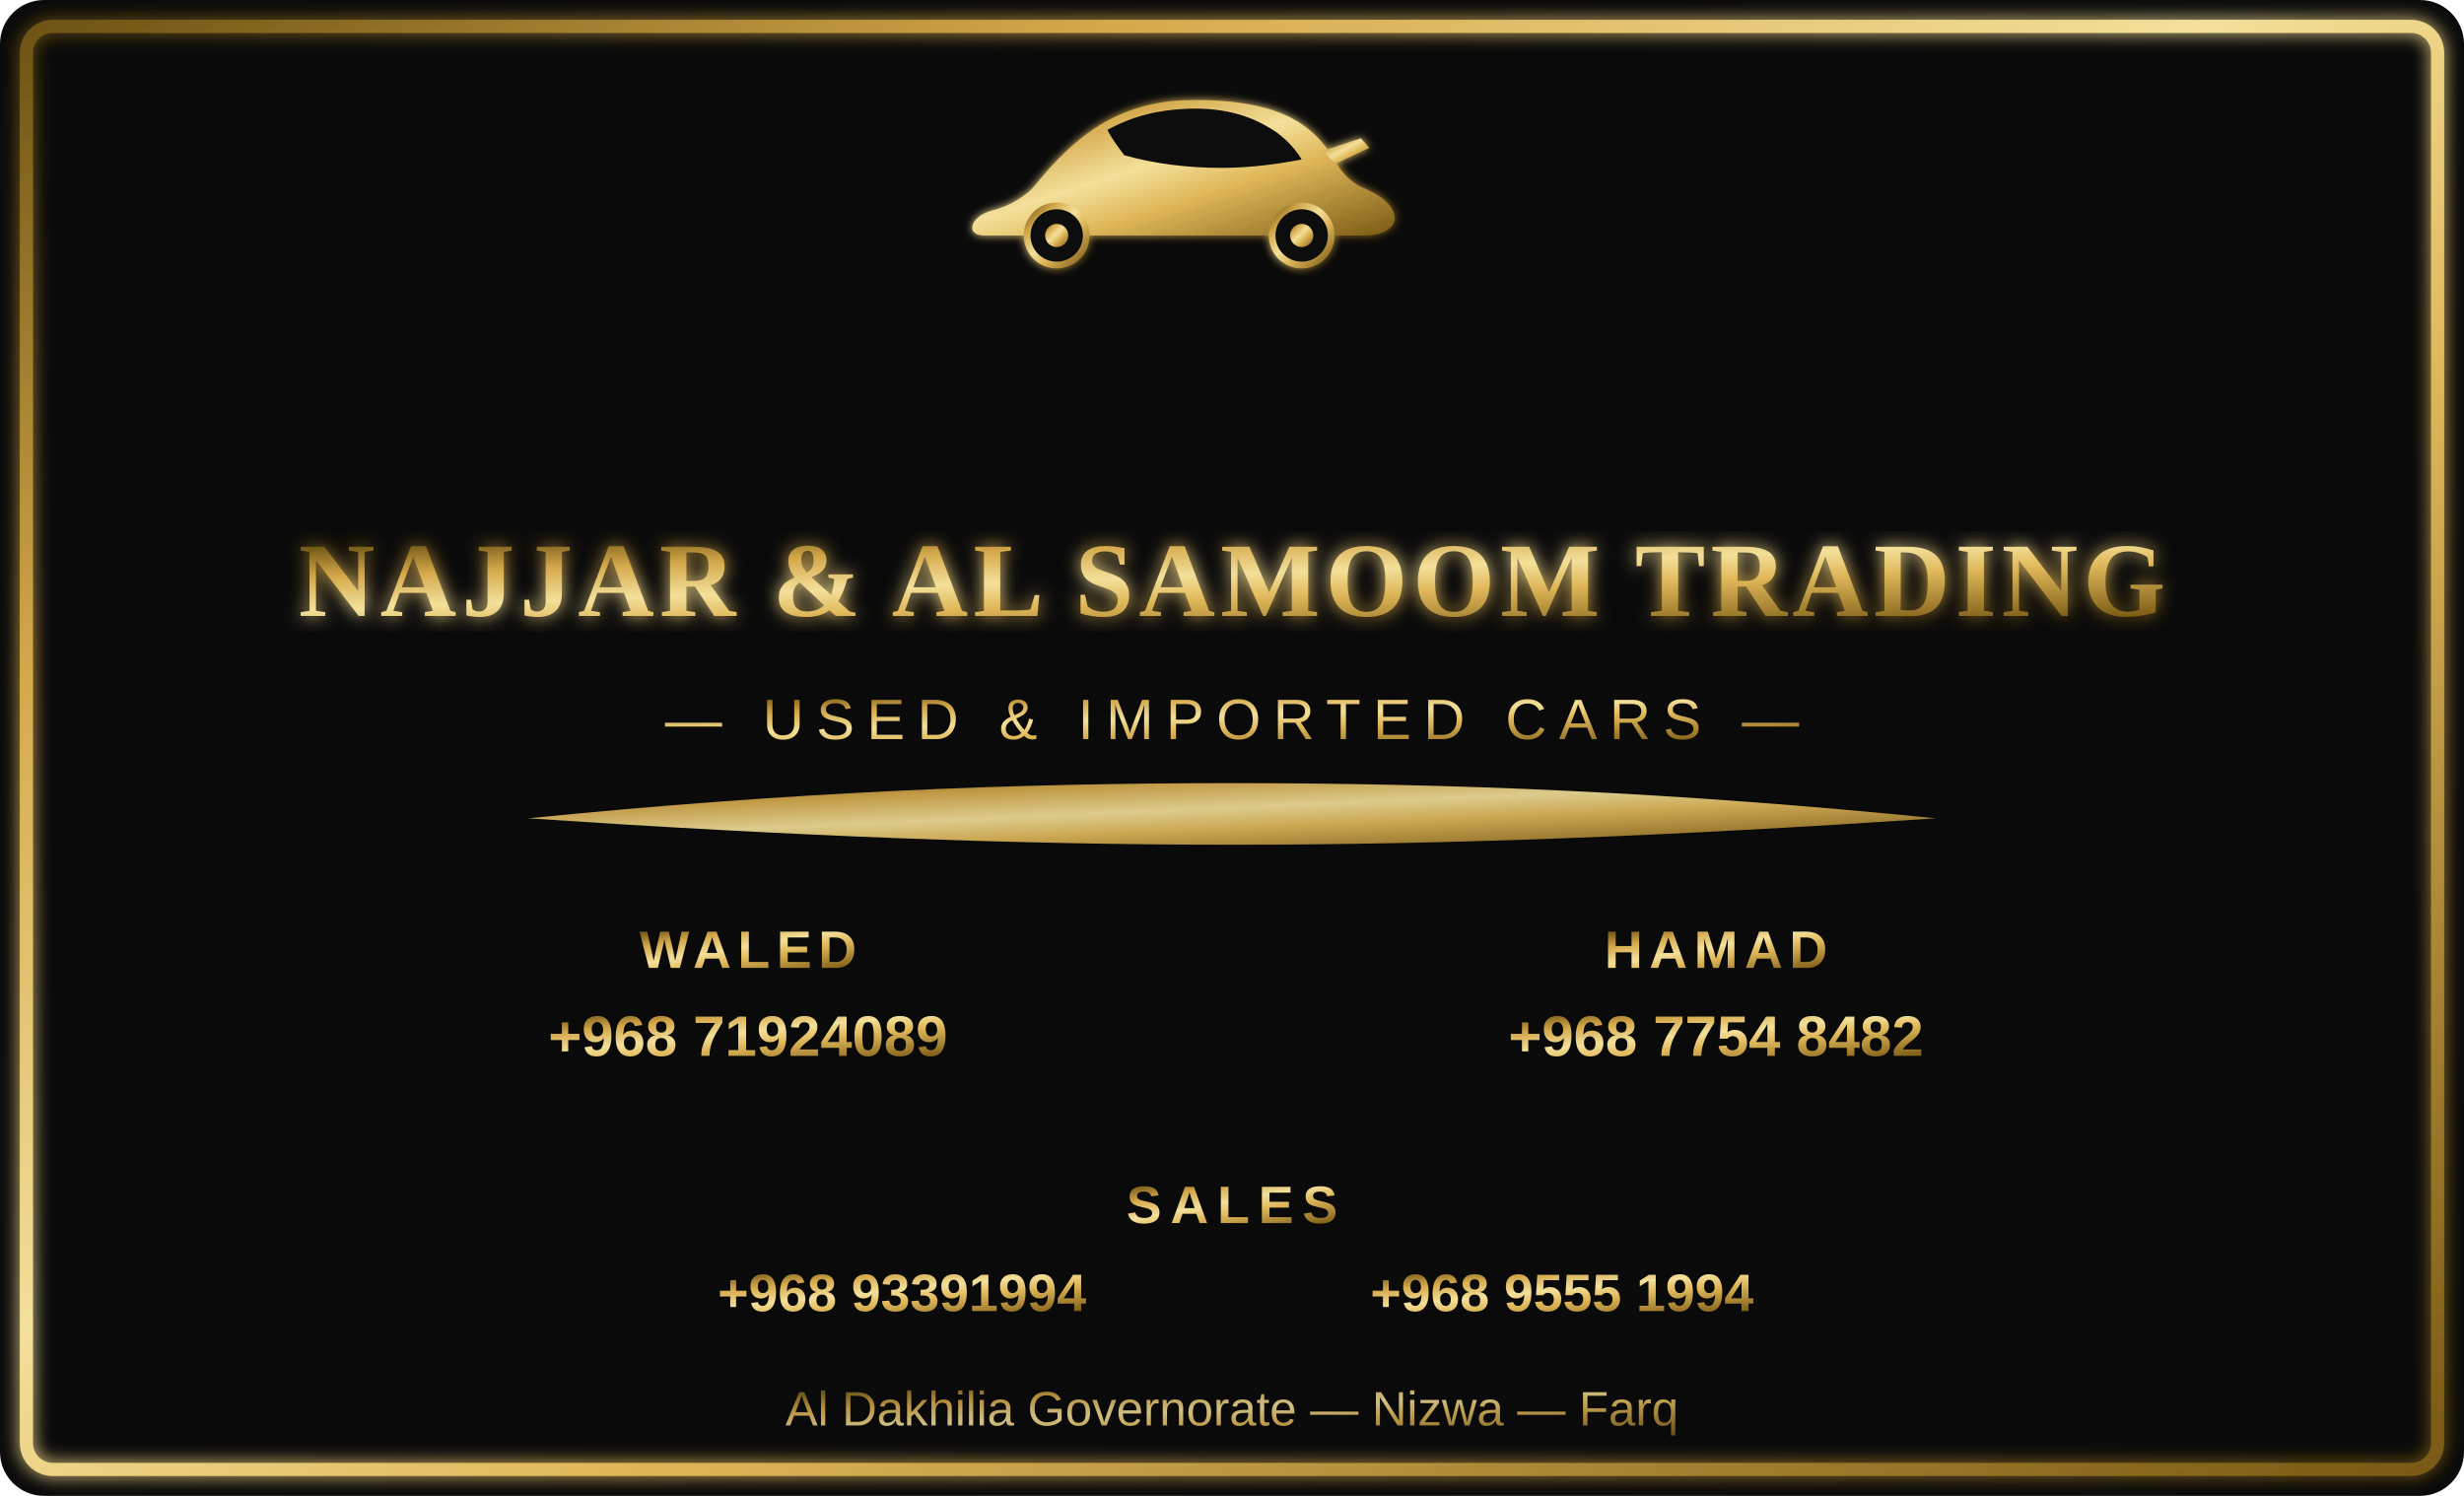
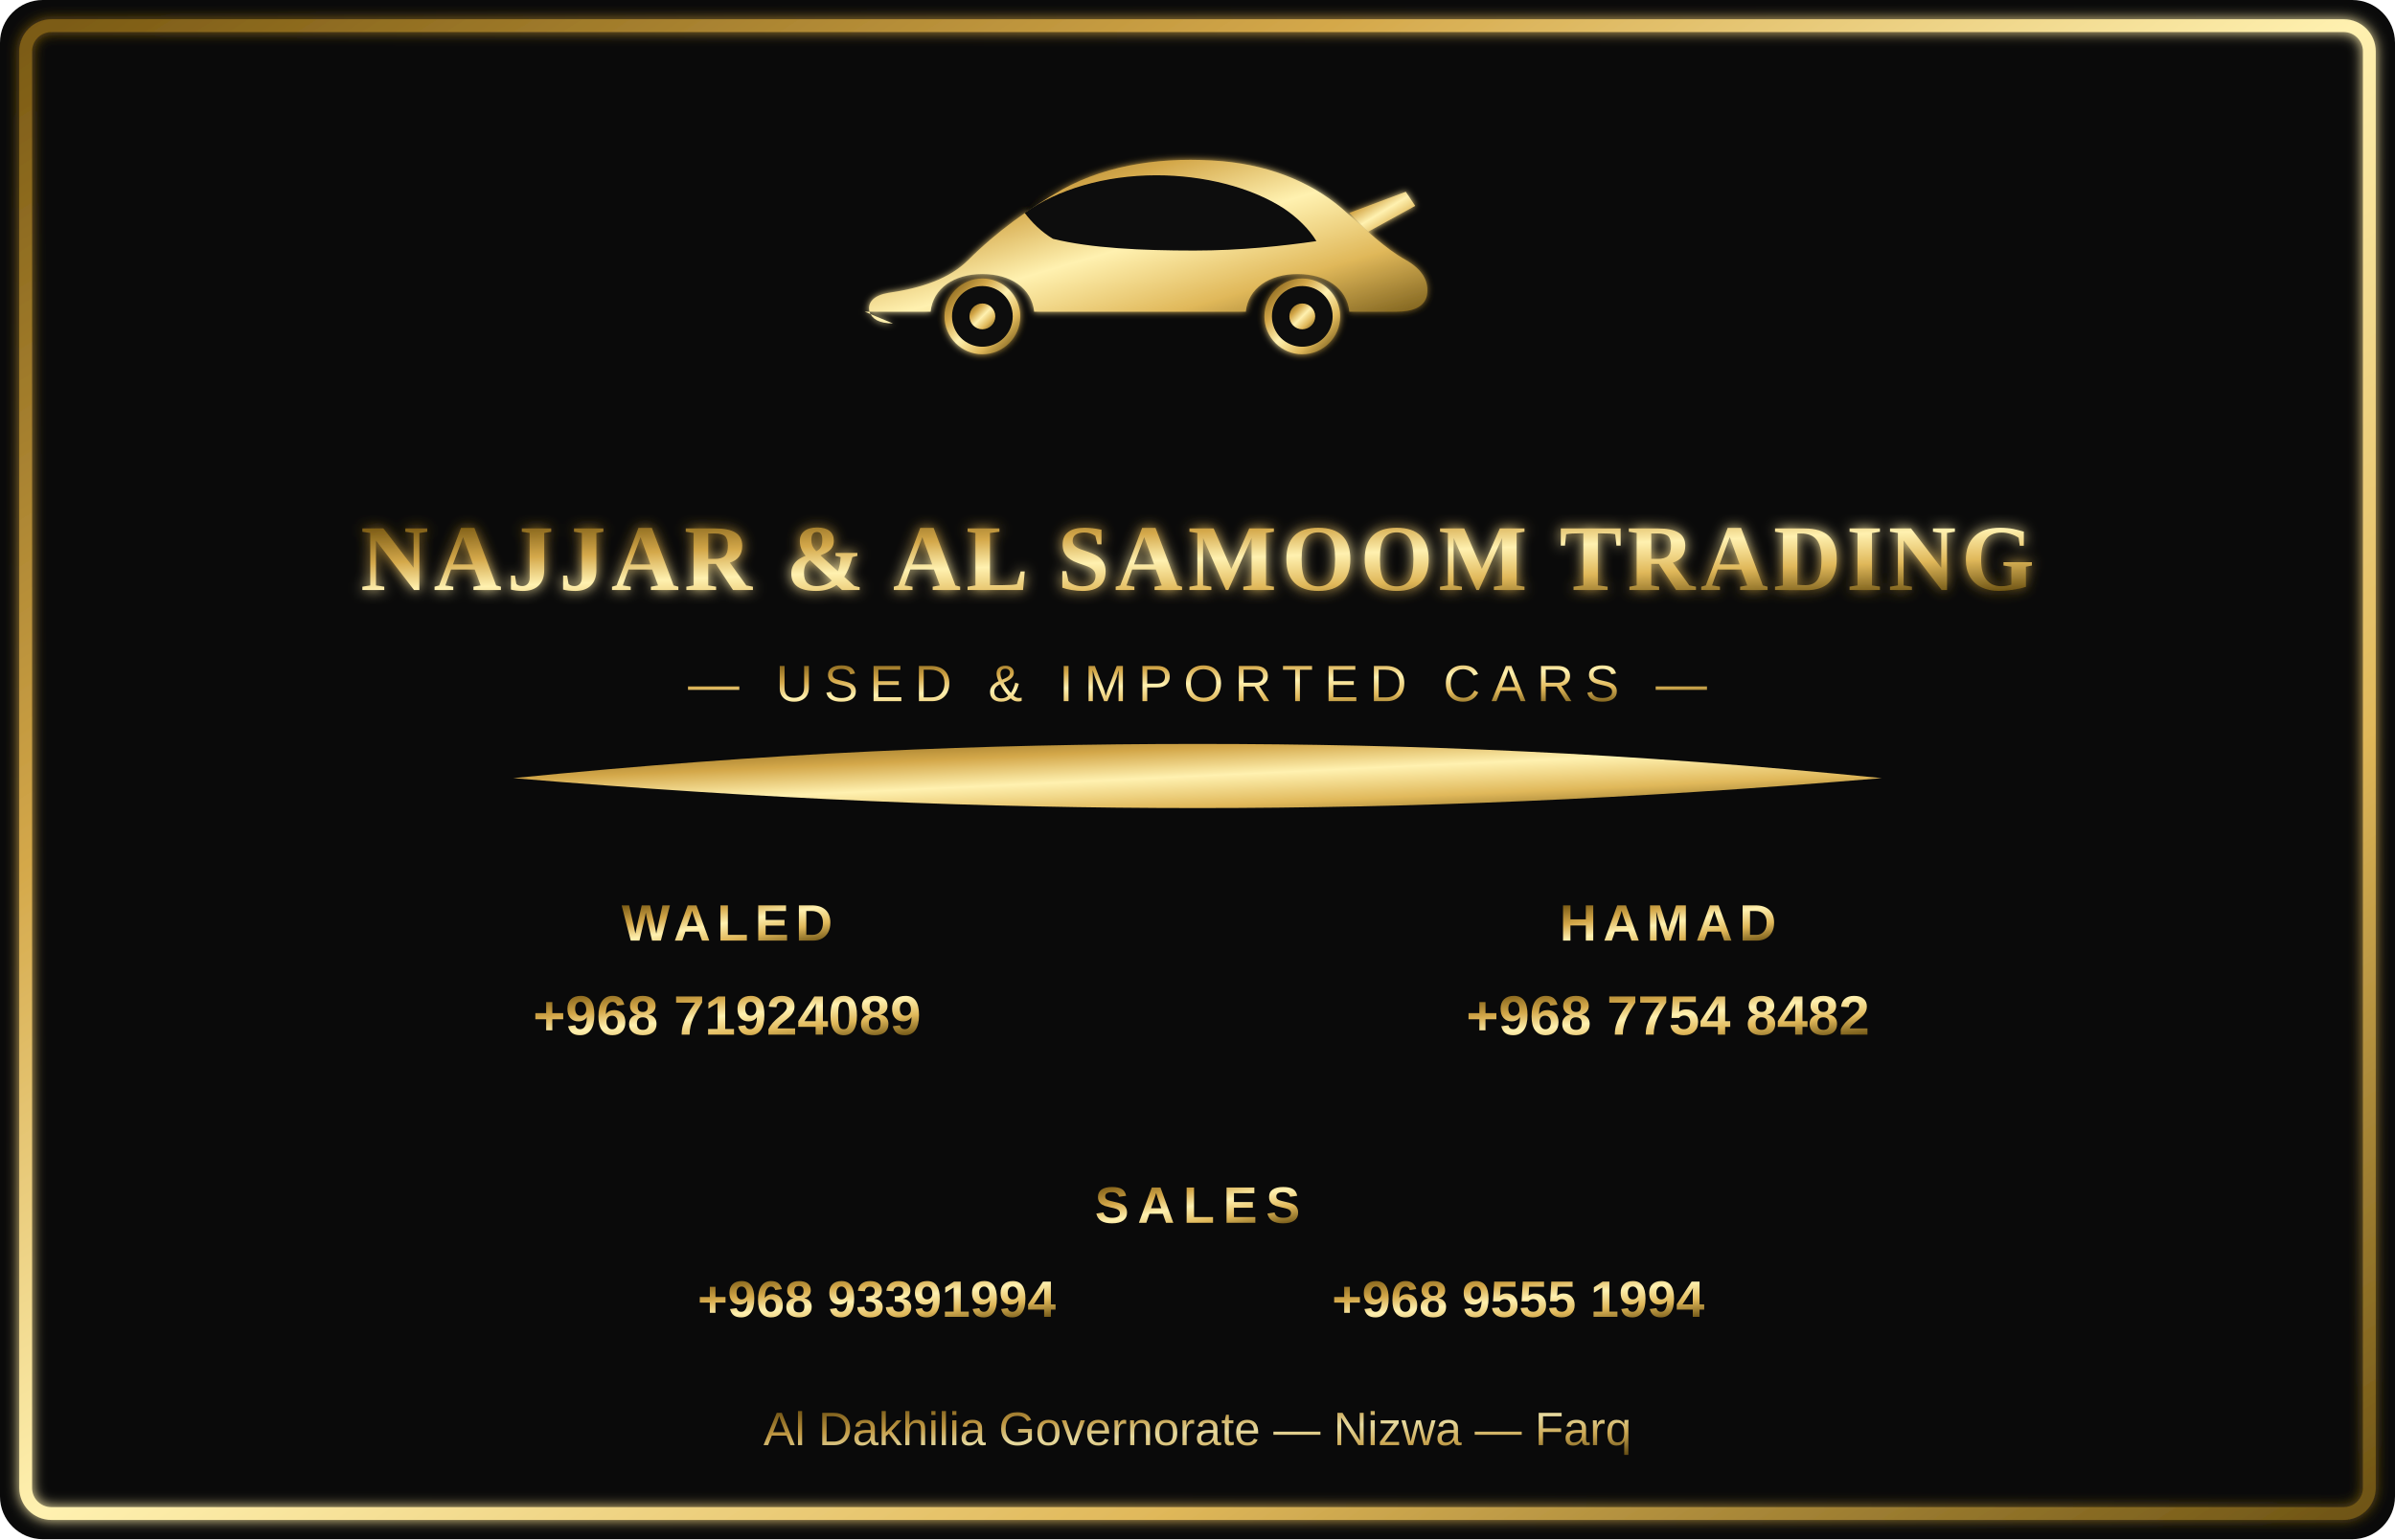
- <svg xmlns="http://www.w3.org/2000/svg" viewBox="0 0 560 340" role="img" aria-label="NAJJAR &amp; AL SAMOOM TRADING">
+ <svg xmlns="http://www.w3.org/2000/svg" viewBox="0 0 560 360" role="img" aria-label="NAJJAR &amp; AL SAMOOM TRADING">
  <defs>
    <linearGradient id="gold" x1="0%" y1="0%" x2="100%" y2="100%">
-       <stop offset="0%" stop-color="#6e5414" />
-       <stop offset="22%" stop-color="#d4a84a" />
-       <stop offset="45%" stop-color="#f3e09a" />
-       <stop offset="62%" stop-color="#e0b85a" />
-       <stop offset="100%" stop-color="#7a5a14" />
+       <stop offset="0%" stop-color="#7a5a14" />
+       <stop offset="28%" stop-color="#d4a84a" />
+       <stop offset="50%" stop-color="#fff1b0" />
+       <stop offset="74%" stop-color="#e0b85a" />
+       <stop offset="100%" stop-color="#6e5414" />
    </linearGradient>
    <filter id="glow" x="-20%" y="-20%" width="140%" height="140%">
-       <feGaussianBlur stdDeviation="2" result="b" />
+       <feGaussianBlur stdDeviation="1.5" result="b" />
      <feMerge>
        <feMergeNode in="b" />
        <feMergeNode in="SourceGraphic" />
      </feMerge>
    </filter>
  </defs>
-   <rect width="560" height="340" rx="10" fill="#0a0a0a" />
-   <rect x="6" y="6" width="548" height="328" rx="6" fill="none" stroke="url(#gold)" stroke-width="3" filter="url(#glow)" />
-   <g transform="translate(0,-10)">
-     <g stroke="url(#gold)" stroke-width="2.8" stroke-linecap="round" opacity=".9">
-       <line x1="168" y1="48" x2="214" y2="48" />
-       <line x1="156" y1="62" x2="212" y2="62" />
-       <line x1="164" y1="76" x2="206" y2="76" />
-     </g>
-     <g transform="translate(220,28) scale(0.48)" filter="url(#glow)">
-       <path fill="url(#gold)" d="M8,74 L28,74 A14,13.5 0 0 1 56,74 L144,74 A14,13.5 0 0 1 172,74 L188,74 C196,74 202,70.5 202,66 C202,60 196,55 186,51 C180,48 176,43 172,36 C166,26 156,18 142,14 C130,10.5 116,9.5 102,10 C88,10.5 74,14.5 62,22 C50,29.5 40,40 32,50 C28,55 20,60 12,62 C6,63.5 2,67 2,70.5 C2,72.5 4,74 8,74 Z" />
-       <path fill="#0a0a0a" d="M66,24 C78,17.5 90,14.5 104,14 C118,13.5 130,16 140,21.5 C148,25.5 154,31.5 158,38 C148,40 134,42 120,42 C104,42 88,40 74,36 C71,32 68,28 66,24 Z" />
-       <path fill="url(#gold)" d="M168,34 L186,28 L190,32.5 L174,40 Z" />
-       <circle cx="42" cy="74" r="14" fill="#0a0a0a" stroke="url(#gold)" stroke-width="3.2" />
-       <circle cx="42" cy="74" r="5.5" fill="url(#gold)" />
-       <circle cx="158" cy="74" r="14" fill="#0a0a0a" stroke="url(#gold)" stroke-width="3.2" />
-       <circle cx="158" cy="74" r="5.5" fill="url(#gold)" />
-     </g>
+   <rect width="560" height="360" rx="10" fill="#0a0a0a" />
+   <rect x="6" y="6" width="548" height="348" rx="6" fill="none" stroke="url(#gold)" stroke-width="3" filter="url(#glow)" />
+   <g stroke="url(#gold)" stroke-linecap="round" filter="url(#glow)">
+     <line x1="150" y1="48" x2="198" y2="48" stroke-width="2.8" />
+     <line x1="140" y1="60" x2="196" y2="60" stroke-width="2.8" />
+     <line x1="148" y1="72" x2="190" y2="72" stroke-width="2.8" />
  </g>
-   <text x="280" y="140" text-anchor="middle" fill="url(#gold)" font-family="Georgia,'Times New Roman',serif" font-size="24" font-weight="700" letter-spacing="1.2" filter="url(#glow)">NAJJAR &amp; AL SAMOOM TRADING</text>
-   <text x="280" y="168" text-anchor="middle" fill="url(#gold)" font-family="Arial,Helvetica,sans-serif" font-size="13" letter-spacing="2.8">— USED &amp; IMPORTED CARS —</text>
-   <path fill="url(#gold)" d="M120,186 C180,180 230,178 280,178 C330,178 380,180 440,186 C380,190 330,192 280,192 C230,192 180,190 120,186 Z" opacity=".9" />
+   <g transform="translate(200,30) scale(0.55)" filter="url(#glow)">
+     <path fill="url(#gold)" d="M4 78c6 0 18 0 28 0 1-10 10-16 22-16s21 6 22 16h90c1-10 10-16 22-16s21 6 22 16h20c7 0 12-2 13-7 1-6-2-11-9-15-9-5-17-13-25-20C196 24 178 16 156 14c-24-2-48 1-68 12-14 8-28 18-40 30-8 8-20 12-34 14-6 1-9 4-8 8 1 3 4 5 10 5z" />
+     <path fill="#0a0a0a" d="M72 36c14-10 34-16 56-16 20 0 40 5 54 14 6 4 11 9 14 14-14 2-32 4-52 4-22 0-44-1-60-5-5-3-9-7-12-11z" />
+     <path fill="url(#gold)" d="M210 36l24-9 4 6-20 11z" />
+     <circle cx="54" cy="80" r="14.5" fill="#0a0a0a" stroke="url(#gold)" stroke-width="3.2" />
+     <circle cx="54" cy="80" r="5.5" fill="url(#gold)" />
+     <circle cx="190" cy="80" r="14.5" fill="#0a0a0a" stroke="url(#gold)" stroke-width="3.2" />
+     <circle cx="190" cy="80" r="5.5" fill="url(#gold)" />
+   </g>
+   <text x="280" y="138" text-anchor="middle" fill="url(#gold)" font-family="Georgia,'Times New Roman',serif" font-size="22" font-weight="700" letter-spacing="1.2" filter="url(#glow)">NAJJAR &amp; AL SAMOOM TRADING</text>
+   <text x="280" y="164" text-anchor="middle" fill="url(#gold)" font-family="Arial,Helvetica,sans-serif" font-size="12" letter-spacing="2.6">— USED &amp; IMPORTED CARS —</text>
+   <path fill="url(#gold)" d="M120 182c60-6 110-8 160-8s100 2 160 8c-60 5-110 7-160 7s-100-2-160-7z" />
  <g font-family="Arial,sans-serif" fill="url(#gold)">
    <text x="170" y="220" text-anchor="middle" font-size="12" font-weight="800" letter-spacing="1.5">WALED</text>
-     <text x="170" y="240" text-anchor="middle" font-size="13" font-weight="700">+968 71924089</text>
-     <line x1="280" y1="208" x2="280" y2="246" stroke="url(#gold)" stroke-width="1.5" opacity=".5" />
+     <text x="170" y="242" text-anchor="middle" font-size="13" font-weight="700">+968 71924089</text>
+     <line x1="280" y1="208" x2="280" y2="248" stroke="url(#gold)" stroke-width="1.5" opacity=".5" />
    <text x="390" y="220" text-anchor="middle" font-size="12" font-weight="800" letter-spacing="1.5">HAMAD</text>
-     <text x="390" y="240" text-anchor="middle" font-size="13" font-weight="700">+968 7754 8482</text>
+     <text x="390" y="242" text-anchor="middle" font-size="13" font-weight="700">+968 7754 8482</text>
  </g>
-   <line x1="60" y1="258" x2="500" y2="258" stroke="url(#gold)" stroke-width="1" opacity=".3" />
+   <line x1="60" y1="262" x2="500" y2="262" stroke="url(#gold)" stroke-width="1" opacity=".35" />
  <g font-family="Arial,sans-serif" fill="url(#gold)">
-     <text x="280" y="278" text-anchor="middle" font-size="12" font-weight="800" letter-spacing="2">SALES</text>
-     <text x="205" y="298" text-anchor="middle" font-size="12" font-weight="700">+968 93391994</text>
-     <line x1="280" y1="285" x2="280" y2="302" stroke="url(#gold)" stroke-width="1.2" opacity=".5" />
-     <text x="355" y="298" text-anchor="middle" font-size="12" font-weight="700">+968 9555 1994</text>
+     <text x="280" y="286" text-anchor="middle" font-size="12" font-weight="800" letter-spacing="2">SALES</text>
+     <text x="205" y="308" text-anchor="middle" font-size="12" font-weight="700">+968 93391994</text>
+     <line x1="280" y1="294" x2="280" y2="312" stroke="url(#gold)" stroke-width="1.2" opacity=".5" />
+     <text x="355" y="308" text-anchor="middle" font-size="12" font-weight="700">+968 9555 1994</text>
  </g>
-   <text x="280" y="324" text-anchor="middle" fill="url(#gold)" font-family="Arial,sans-serif" font-size="11" opacity=".85">Al Dakhilia Governorate — Nizwa — Farq</text>
+   <text x="280" y="338" text-anchor="middle" fill="url(#gold)" font-family="Arial,sans-serif" font-size="11" opacity=".9">Al Dakhilia Governorate — Nizwa — Farq</text>
</svg>
